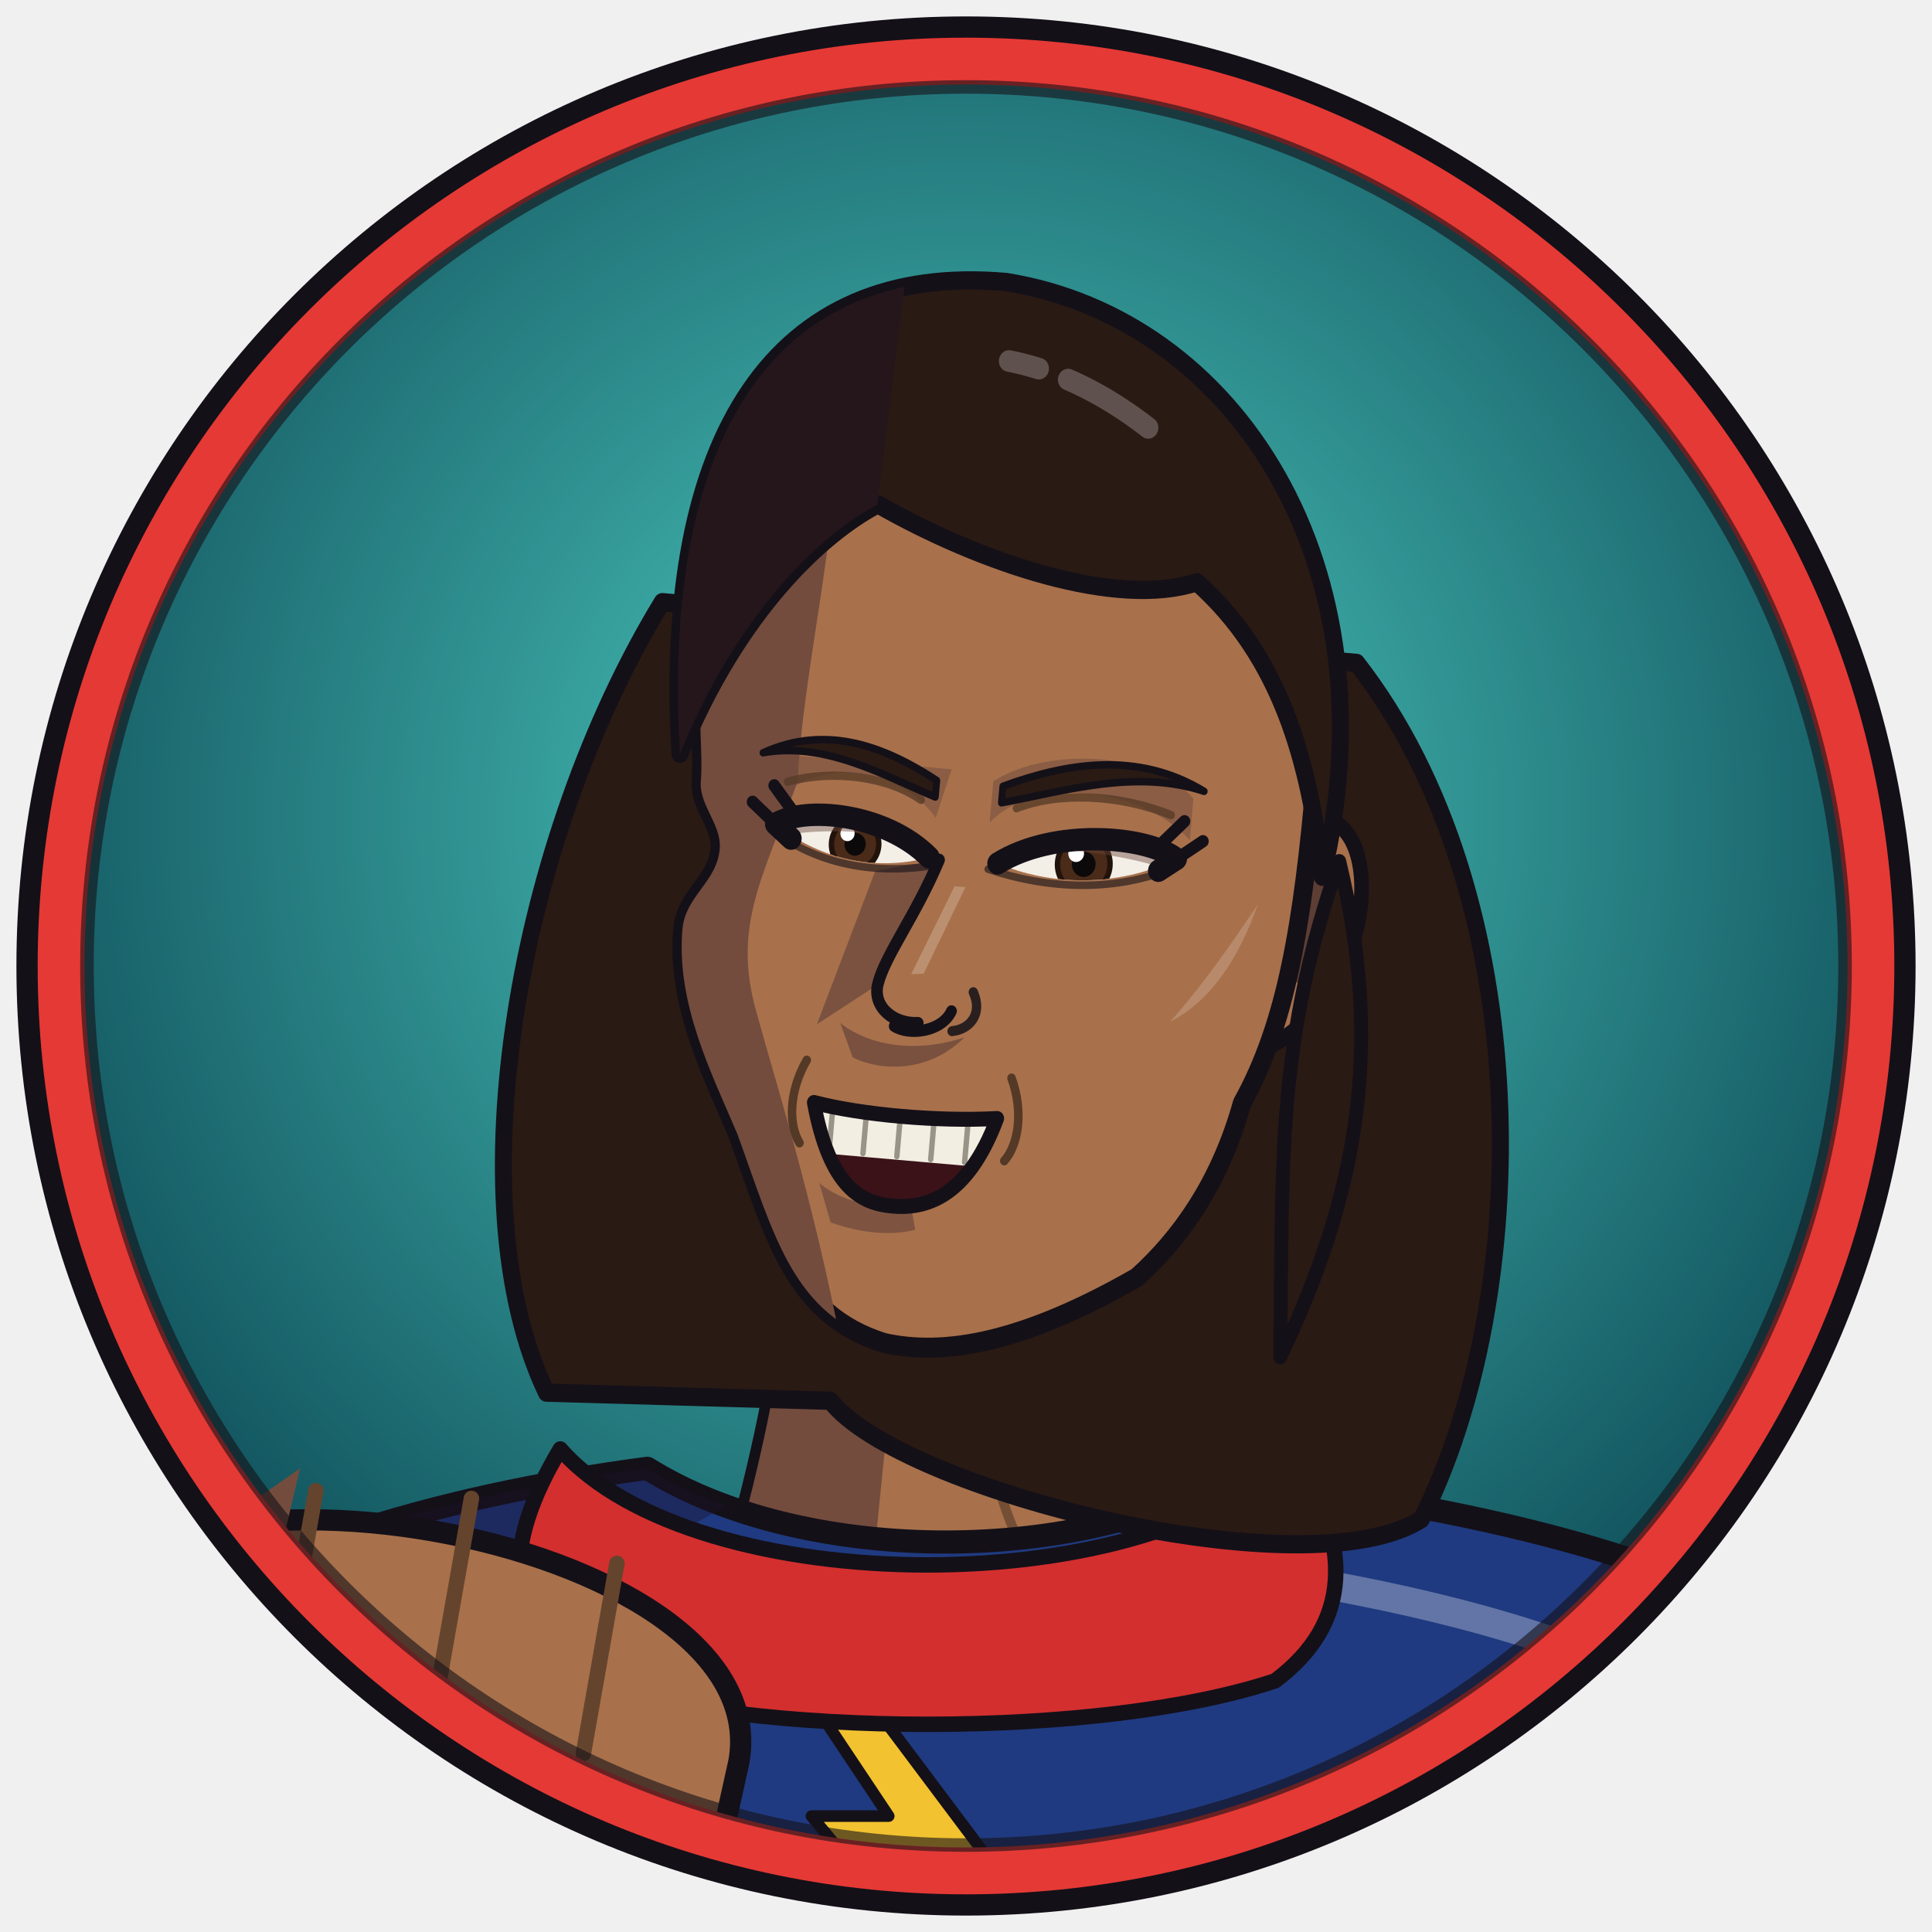
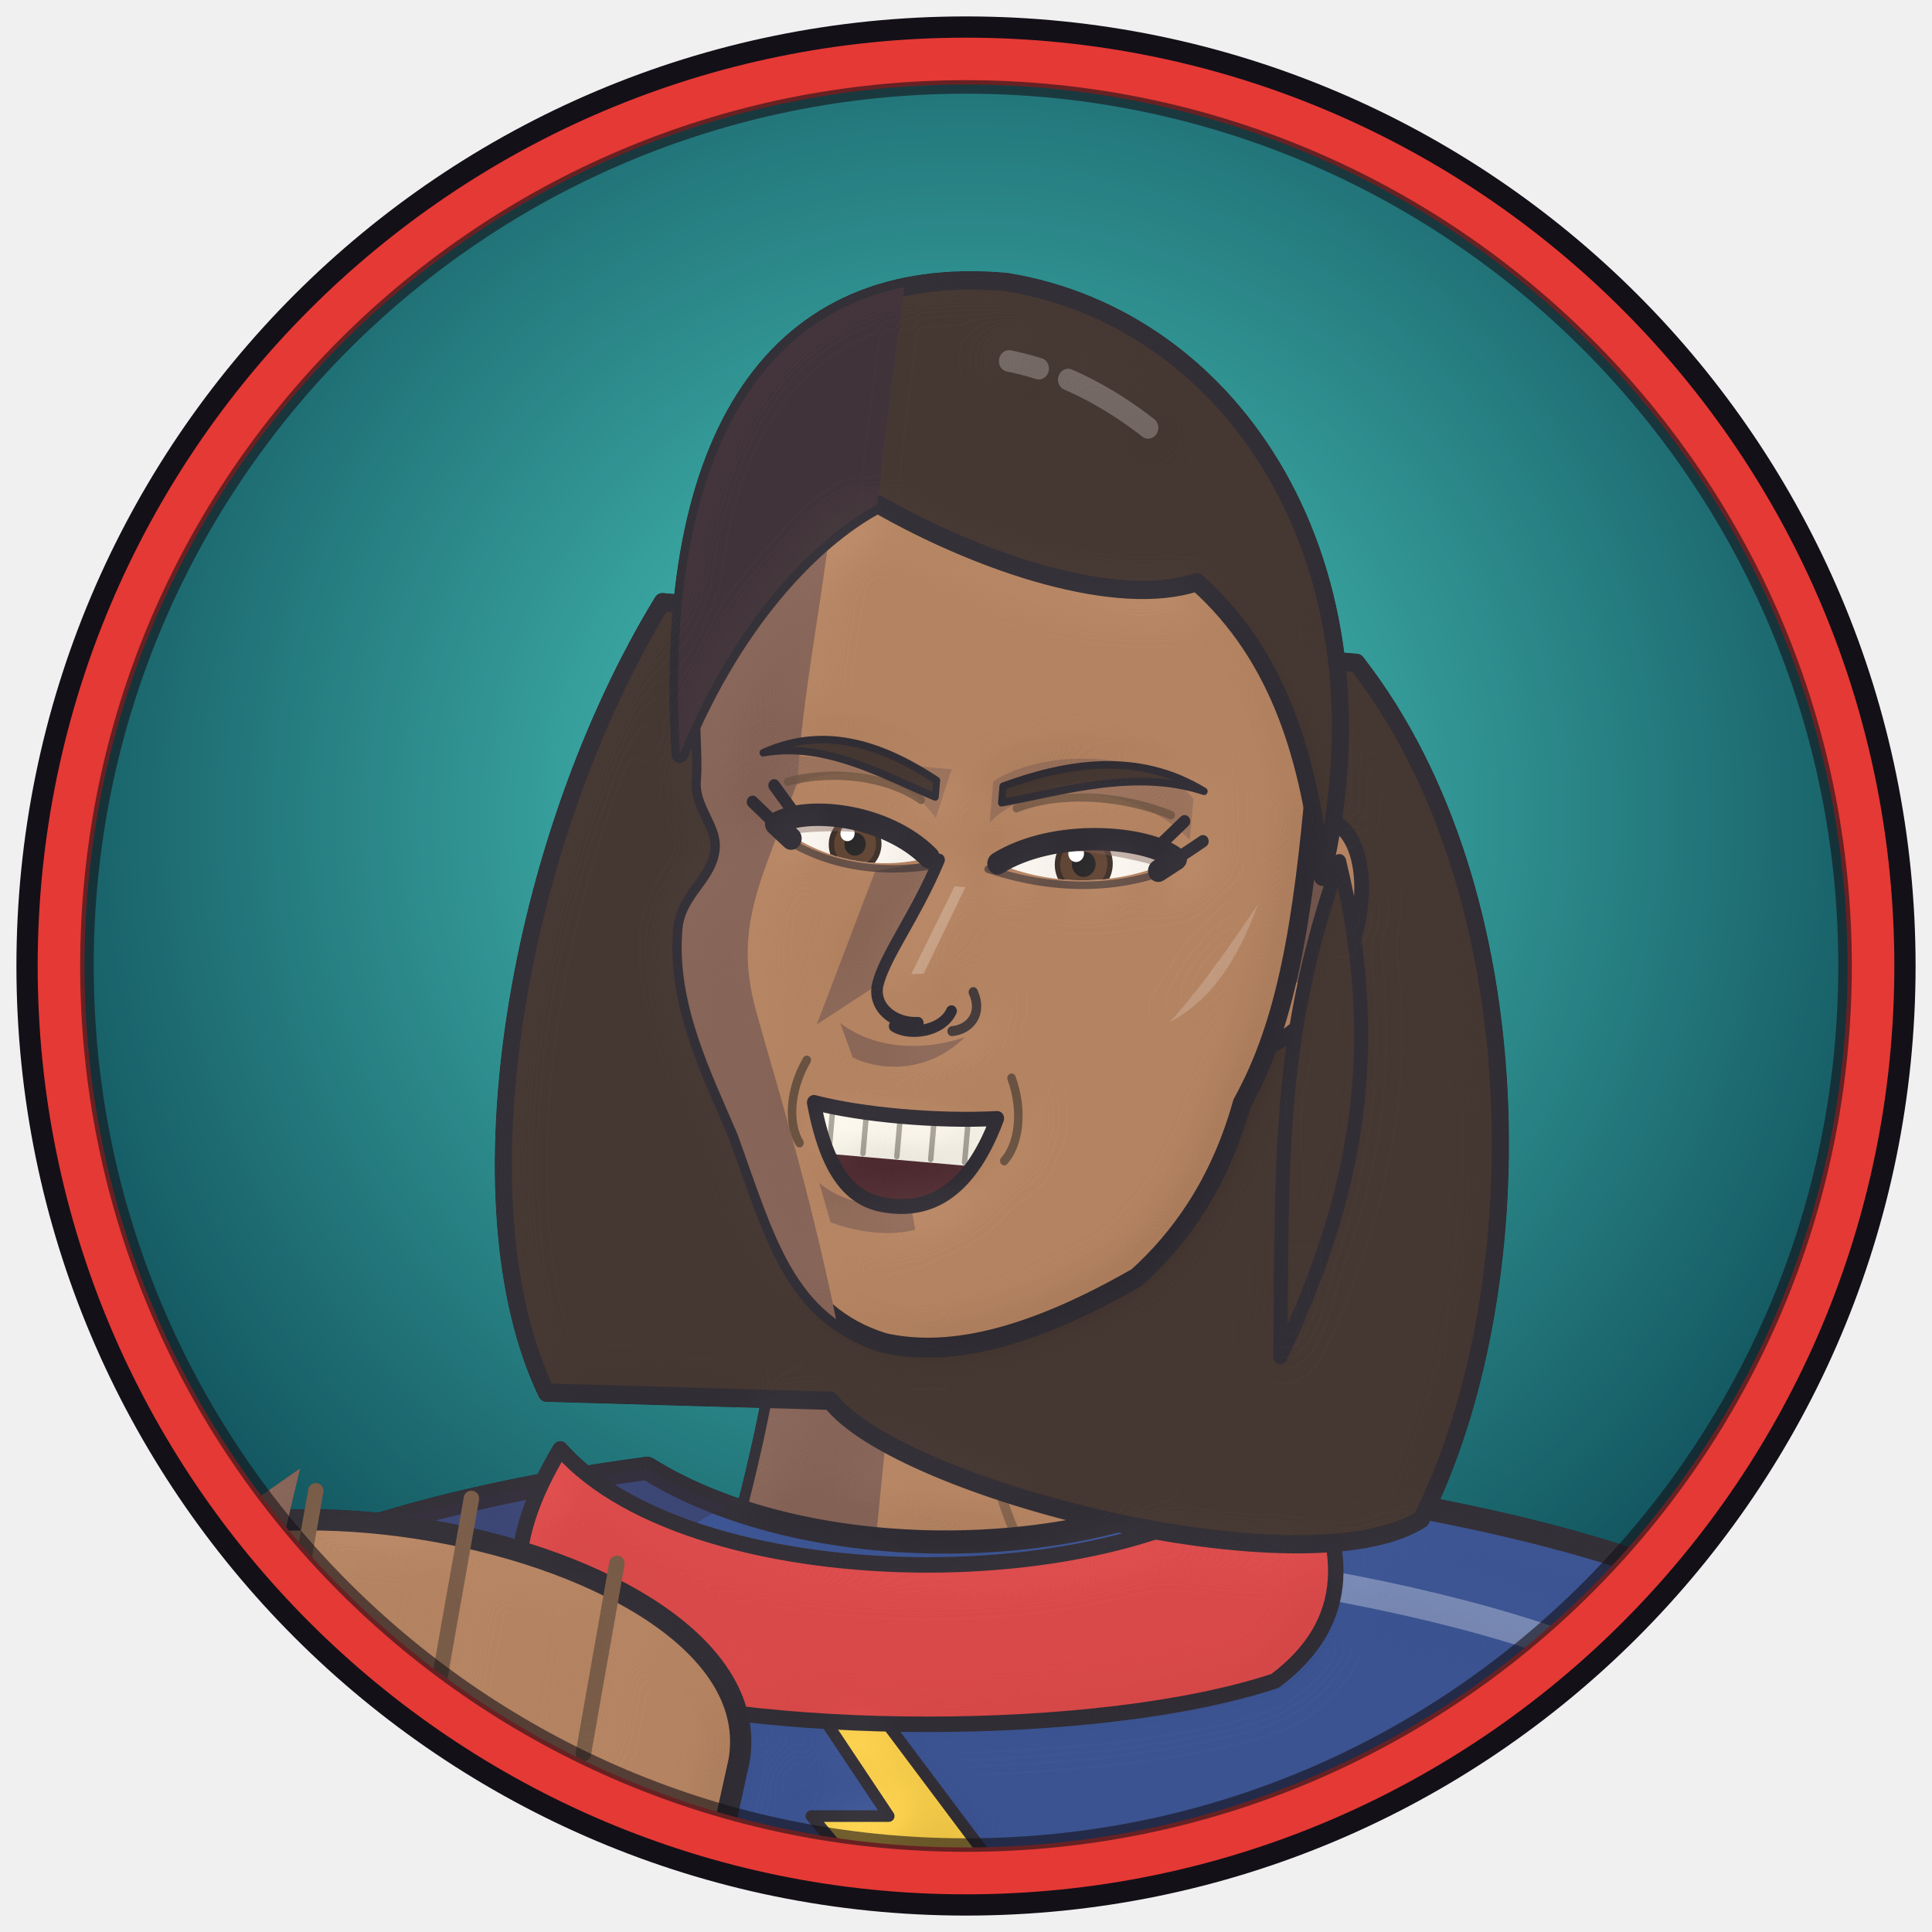
<svg xmlns="http://www.w3.org/2000/svg" viewBox="0 0 200 200" role="img" aria-label="Ms. Marvel">
  <defs>
    <clipPath id="msmarvel-0">
      <path d="M102.4,35 C127.4,35 140.1,52 140.1,76 C140.1,80 139.1,84 139.1,87 C139.1,90 135.9,92 135.9,95 C135.9,99 139.8,101 139.8,105 C139.8,114 134.4,122 130.4,129 C124.4,141 121.2,150 109.2,152.5 C101.2,153.5 91.2,151 77.3,142 C72.3,137 67.7,130 65.7,120 C60.9,110 59.9,98 59.9,80 C59.9,52 76.4,35 102.4,35Z" />
    </clipPath>
    <clipPath id="msmarvel-1">
      <path d="M76.9,91.4 C81,88.9 93,89 99.9,93.8 C93,95.9 84.3,95.5 76.9,91.4Z" />
    </clipPath>
    <clipPath id="msmarvel-2">
      <path d="M129,91.4 C125.3,88.9 114.9,89 108.8,93.8 C114.9,95.9 122.5,95.5 129,91.4Z" />
    </clipPath>
    <clipPath id="msmarvel-3">
      <path d="M97.1,124.4 C104.6,125.4 114.6,125.4 120.9,124.4 C117.9,134.5 113.6,136 109.6,136 C105.6,136 100.1,134.5 97.1,124.4Z" />
    </clipPath>
    <clipPath id="msmarvel-4">
      <path d="M-12,214 C-10,176 14.8,160 73,153 C89,162 117,162 133,152 C178.2,158 210,176 212,214Z" />
    </clipPath>
    <clipPath id="msmarvel-5">
      <path d="M-12,214 C-10,176 14.8,160 73,153 C89,162 117,162 133,152 C178.2,158 210,176 212,214Z" />
    </clipPath>
    <clipPath id="msmarvel-6">
      <path d="M87.4,116 C87.4,132 85.4,146 79.4,166 L125.4,166 C119.4,146 117.4,132 117.4,116Z" />
    </clipPath>
    <clipPath id="msmarvel-7">
      <path d="M57.9,92 C51.9,54 75.4,26 105.4,24 C135.4,24 148.1,46 142.1,84 C136.1,66 126.1,56 119.4,52 C105.4,58 87.4,62 77.4,58 C65.9,66 60.9,78 57.9,92Z" />
    </clipPath>
    <radialGradient id="msmarvel-8" cx="0.5" cy="0.42" r="0.62">
      <stop offset="0" stop-color="#4fd1c5" stop-opacity="1" />
      <stop offset="1" stop-color="#08404e" stop-opacity="1" />
    </radialGradient>
    <clipPath id="msmarvel-disc">
      <circle cx="100" cy="100" r="93" />
    </clipPath>
+     <filter id="msmarvel-air" x="-10%" y="-10%" width="120%" height="120%" color-interpolation-filters="sRGB">
+       <feColorMatrix in="SourceGraphic" type="matrix" values="0 0 0 0 0  0 0 0 0 0  0 0 0 0 0  .30 .59 .11 0 0" result="lum" />
+       <feComposite in="lum" in2="SourceAlpha" operator="in" result="lumA" />
+       <feGaussianBlur in="lumA" stdDeviation="2.2" result="bump" />
+       <feDiffuseLighting in="bump" surfaceScale="2.4" diffuseConstant="1.15" lighting-color="#ffffff" result="dif">
+         <feDistantLight azimuth="225" elevation="48" />
+       </feDiffuseLighting>
+       <feSpecularLighting in="bump" surfaceScale="2.4" specularConstant="0.55" specularExponent="22" lighting-color="#ffffff" result="spc">
+         <feDistantLight azimuth="225" elevation="58" />
+       </feSpecularLighting>
+       <feComposite in="spc" in2="SourceAlpha" operator="in" result="spcA" />
+       <feComposite in="SourceGraphic" in2="dif" operator="arithmetic" k1="0.85" k2="0.15" k3="0" k4="0" result="lit" />
+       <feComposite in="lit" in2="spcA" operator="arithmetic" k1="0" k2="1" k3="0.55" k4="0" />
+     </filter>
  </defs>
  <circle cx="100" cy="100" r="96" fill="url(#msmarvel-8)" />
  <g clip-path="url(#msmarvel-disc)">
-     <g transform="matrix(-1 0 0 1 200 0)">
-       <path d="M87.4,116 C87.4,132 85.4,146 79.4,166 L125.4,166 C119.4,146 117.4,132 117.4,116Z" fill="#a8714b" stroke="#141018" stroke-width="2.2" stroke-linejoin="round" stroke-linecap="round" />
-       <g clip-path="url(#msmarvel-6)">
-         <path d="M60,110 L140,110 L140,138 L102.4,144 L60,138Z" fill="#5d3e34" />
-         <path d="M107.4,140 L140,134 L140,180 L111.4,180Z" fill="#734c3e" />
-       </g>
-       <path d="M97.4,142 C98.4,150 96.4,156 93.4,162" fill="none" stroke="#543926" stroke-width="1" stroke-linecap="round" stroke-linejoin="round" opacity=".6" />
-       <path d="M-12,214 C-10,176 14.8,160 73,153 C89,162 117,162 133,152 C178.2,158 210,176 212,214Z" fill="#1f3a80" stroke="#141018" stroke-width="2.4" stroke-linejoin="round" stroke-linecap="round" />
-       <g clip-path="url(#msmarvel-4)">
-         <path d="M110,176 L98,192 L106,192 L96,212 L116,188 L108,188 L116,176Z" fill="#f2c230" stroke="#141018" stroke-width="1.2" stroke-linejoin="round" stroke-linecap="round" />
-       </g>
-       <g clip-path="url(#msmarvel-5)">
-         <path d="M117,152 C143,164 169,186 183,214 L240,214 L240,140Z" fill="#1a0f2a" opacity=".38" />
-         <path d="M33,214 C43,200 73,194 101,202 L101,214Z" fill="#1a0f2a" opacity=".22" />
-         <path d="M4,196 C14,180 30,170 63,164" fill="none" stroke="#fff" stroke-width="3" stroke-linecap="round" stroke-linejoin="round" opacity=".3" />
-       </g>
-       <path d="M66,150 C80,166 128,166 142,150 C148,160 148,168 140,174 C122,180 86,180 68,174 C60,168 60,160 66,150Z" fill="#d32f2f" stroke="#141018" stroke-width="1.6" stroke-linejoin="round" stroke-linecap="round" />
-       <g transform="translate(0 -6) rotate(-5 100 132) translate(100 104) scale(0.8 0.86) translate(-100 -104)">
-         <path d="M55.9,66 C29.9,92 25.9,140 37.9,168 C51.9,178 105.4,170 115.4,160 L152.1,162 C166.1,140 162.1,96 146.1,66Z" fill="#2a1a14" stroke="#141018" stroke-width="2.2" stroke-linejoin="round" stroke-linecap="round" />
-         <g transform="translate(0.9 0)">
-           <path d="M61,86 C50,80 47,104 62,113" fill="#a8714b" stroke="#141018" stroke-width="1.9" stroke-linejoin="round" stroke-linecap="round" />
-           <path d="M57.5,90 C54,94 54,102 57.5,106 L60.5,104 C58,100 58,95 59.5,92Z" fill="#5d3e34" />
+     <g filter="url(#msmarvel-air)">
+       <g transform="matrix(-1 0 0 1 200 0)">
+         <path d="M87.4,116 C87.4,132 85.4,146 79.4,166 L125.4,166 C119.4,146 117.4,132 117.4,116Z" fill="#a8714b" stroke="#141018" stroke-width="2.2" stroke-linejoin="round" stroke-linecap="round" />
+         <g clip-path="url(#msmarvel-6)">
+           <path d="M60,110 L140,110 L140,138 L102.4,144 L60,138Z" fill="#5d3e34" />
+           <path d="M107.4,140 L140,134 L140,180 L111.4,180Z" fill="#734c3e" />
        </g>
-         <path d="M102.4,35 C127.4,35 140.1,52 140.1,76 C140.1,80 139.1,84 139.1,87 C139.1,90 135.9,92 135.9,95 C135.9,99 139.8,101 139.8,105 C139.8,114 134.4,122 130.4,129 C124.4,141 121.2,150 109.2,152.5 C101.2,153.5 91.2,151 77.3,142 C72.3,137 67.7,130 65.7,120 C60.9,110 59.9,98 59.9,80 C59.9,52 76.4,35 102.4,35Z" fill="#a8714b" stroke="#141018" stroke-width="2.4" stroke-linejoin="round" stroke-linecap="round" />
-         <g clip-path="url(#msmarvel-0)">
-           <path d="M127.4,28 C122.4,48 127.4,70 126.6,86 C130,98 133.4,104 129.4,114 C125.4,124 119,138 113.2,158 L220,158 L220,28Z" fill="#734c3e" />
-           <path d="M75.4,89 C82.4,83 96.4,83 101.4,89 L101.4,84 C94.4,79 80.4,79 75.4,84Z" fill="#734c3e" opacity=".55" />
-           <path d="M108.4,89 C113.9,83 124.9,83 129.4,89 L130.9,83 L106.9,83Z" fill="#734c3e" opacity=".55" />
-           <path d="M107.6,134.5 C110.4,136.5 115.4,136.5 119.3,134 L117.4,138.6 C113.4,139.6 109.4,139.6 106.4,138.6Z" fill="#734c3e" opacity=".8" />
-           <path d="M107.5,94 C109.9,101 113.4,106 114,109.6 L121.4,115 L115.6,96Z" fill="#734c3e" opacity=".85" />
-           <path d="M102.2,115 C108.4,117.5 114.4,117 118.4,114.6 L116.4,118.6 C112.4,120 106.4,119.6 102.2,115Z" fill="#6e483c" opacity=".8" />
-           <path d="M83.4,54 C91.4,46 101.4,44 111.4,45 C101.4,48 93.4,52 87.4,60Z" fill="#bb9073" opacity=".8" />
-           <path d="M65.9,96 C67.9,103 70.9,108 75.9,111 C71.9,106 68.9,101 65.9,96Z" fill="#bb9073" opacity=".8" />
+         <path d="M97.4,142 C98.4,150 96.4,156 93.4,162" fill="none" stroke="#543926" stroke-width="1" stroke-linecap="round" stroke-linejoin="round" opacity=".6" />
+         <path d="M-12,214 C-10,176 14.8,160 73,153 C89,162 117,162 133,152 C178.2,158 210,176 212,214Z" fill="#1f3a80" stroke="#141018" stroke-width="2.4" stroke-linejoin="round" stroke-linecap="round" />
+         <g clip-path="url(#msmarvel-4)">
+           <path d="M110,176 L98,192 L106,192 L96,212 L116,188 L108,188 L116,176Z" fill="#f2c230" stroke="#141018" stroke-width="1.2" stroke-linejoin="round" stroke-linecap="round" />
        </g>
-         <g clip-path="url(#msmarvel-1)">
-           <path d="M76.9,91.4 C81,88.9 93,89 99.9,93.8 C93,95.9 84.3,95.5 76.9,91.4Z" fill="#f3eee6" />
-           <circle cx="88.8" cy="93" r="3.4" fill="#4a2a18" />
-           <circle cx="88.8" cy="93" r="3.4" fill="none" stroke="#21130b" stroke-width=".7" />
-           <circle cx="88.8" cy="93" r="1.53" fill="#0b090a" />
-           <circle cx="89.9" cy="91.8" r="1.02" fill="#fff" />
-           <path d="M80.9,85 L97.9,85 L99.9,92 C93,91.2 83.8,91.2 76.9,93Z" fill="#6e483c" opacity=".45" />
+         <g clip-path="url(#msmarvel-5)">
+           <path d="M117,152 C143,164 169,186 183,214 L240,214 L240,140Z" fill="#1a0f2a" opacity=".38" />
+           <path d="M33,214 C43,200 73,194 101,202 L101,214Z" fill="#1a0f2a" opacity=".22" />
+           <path d="M4,196 C14,180 30,170 63,164" fill="none" stroke="#fff" stroke-width="3" stroke-linecap="round" stroke-linejoin="round" opacity=".3" />
        </g>
-         <path d="M79.1,93 L76.9,91.4 C81,88.9 93,89 99.9,93.8" fill="none" stroke="#141018" stroke-width="2.7" stroke-linecap="round" stroke-linejoin="round" />
-         <path d="M101.1,94.6 C93,96.4 84.3,96.1 76.5,92.2" fill="none" stroke="#141018" stroke-width="0.9" stroke-linecap="round" stroke-linejoin="round" opacity=".6" />
-         <path d="M78.1,86.2 C85,84.2 93,84.6 98.1,87" fill="none" stroke="#543926" stroke-width="1" stroke-linecap="round" stroke-linejoin="round" opacity=".75" />
-         <path d="M76.9,91.4 L73.7,89 M79.1,89.8 L76.3,86.8" fill="none" stroke="#141018" stroke-width="1.5" stroke-linecap="round" stroke-linejoin="round" />
-         <g clip-path="url(#msmarvel-2)">
-           <path d="M129,91.4 C125.3,88.9 114.9,89 108.8,93.8 C114.9,95.9 122.5,95.5 129,91.4Z" fill="#f3eee6" />
-           <circle cx="118.5" cy="93" r="3.06" fill="#4a2a18" />
-           <circle cx="118.5" cy="93" r="3.06" fill="none" stroke="#21130b" stroke-width=".7" />
-           <circle cx="118.5" cy="93" r="1.377" fill="#0b090a" />
-           <circle cx="119.6" cy="91.8" r="0.918" fill="#fff" />
-           <path d="M125,85 L110.8,85 L108.8,92 C114.9,91.2 122.9,91.2 129,93Z" fill="#6e483c" opacity=".45" />
+         <path d="M66,150 C80,166 128,166 142,150 C148,160 148,168 140,174 C122,180 86,180 68,174 C60,168 60,160 66,150Z" fill="#d32f2f" stroke="#141018" stroke-width="1.6" stroke-linejoin="round" stroke-linecap="round" />
+         <g transform="translate(0 -6) rotate(-5 100 132) translate(100 104) scale(0.8 0.86) translate(-100 -104)">
+           <path d="M55.9,66 C29.9,92 25.9,140 37.9,168 C51.9,178 105.4,170 115.4,160 L152.1,162 C166.1,140 162.1,96 146.1,66Z" fill="#2a1a14" stroke="#141018" stroke-width="2.2" stroke-linejoin="round" stroke-linecap="round" />
+           <g transform="translate(0.9 0)">
+             <path d="M61,86 C50,80 47,104 62,113" fill="#a8714b" stroke="#141018" stroke-width="1.9" stroke-linejoin="round" stroke-linecap="round" />
+             <path d="M57.5,90 C54,94 54,102 57.5,106 L60.5,104 C58,100 58,95 59.5,92Z" fill="#5d3e34" />
+           </g>
+           <path d="M102.4,35 C127.4,35 140.1,52 140.1,76 C140.1,80 139.1,84 139.1,87 C139.1,90 135.9,92 135.9,95 C135.9,99 139.8,101 139.8,105 C139.8,114 134.4,122 130.4,129 C124.4,141 121.2,150 109.2,152.5 C101.2,153.5 91.2,151 77.3,142 C72.3,137 67.7,130 65.7,120 C60.9,110 59.9,98 59.9,80 C59.9,52 76.4,35 102.4,35Z" fill="#a8714b" stroke="#141018" stroke-width="2.4" stroke-linejoin="round" stroke-linecap="round" />
+           <g clip-path="url(#msmarvel-0)">
+             <path d="M127.4,28 C122.4,48 127.4,70 126.6,86 C130,98 133.4,104 129.4,114 C125.4,124 119,138 113.2,158 L220,158 L220,28Z" fill="#734c3e" />
+             <path d="M75.4,89 C82.4,83 96.4,83 101.4,89 L101.4,84 C94.4,79 80.4,79 75.4,84Z" fill="#734c3e" opacity=".55" />
+             <path d="M108.4,89 C113.9,83 124.9,83 129.4,89 L130.9,83 L106.9,83Z" fill="#734c3e" opacity=".55" />
+             <path d="M107.6,134.5 C110.4,136.5 115.4,136.5 119.3,134 L117.4,138.6 C113.4,139.6 109.4,139.6 106.4,138.6Z" fill="#734c3e" opacity=".8" />
+             <path d="M107.5,94 C109.9,101 113.4,106 114,109.6 L121.4,115 L115.6,96Z" fill="#734c3e" opacity=".85" />
+             <path d="M102.2,115 C108.4,117.5 114.4,117 118.4,114.6 L116.4,118.6 C112.4,120 106.4,119.6 102.2,115Z" fill="#6e483c" opacity=".8" />
+             <path d="M83.4,54 C91.4,46 101.4,44 111.4,45 C101.4,48 93.4,52 87.4,60Z" fill="#bb9073" opacity=".8" />
+             <path d="M65.9,96 C67.9,103 70.9,108 75.9,111 C71.9,106 68.9,101 65.9,96Z" fill="#bb9073" opacity=".8" />
+           </g>
+           <g clip-path="url(#msmarvel-1)">
+             <path d="M76.9,91.4 C81,88.9 93,89 99.9,93.8 C93,95.9 84.3,95.5 76.9,91.4Z" fill="#f3eee6" />
+             <circle cx="88.8" cy="93" r="3.4" fill="#4a2a18" />
+             <circle cx="88.8" cy="93" r="3.4" fill="none" stroke="#21130b" stroke-width=".7" />
+             <circle cx="88.8" cy="93" r="1.53" fill="#0b090a" />
+             <circle cx="89.9" cy="91.8" r="1.02" fill="#fff" />
+             <path d="M80.9,85 L97.9,85 L99.9,92 C93,91.2 83.8,91.2 76.9,93Z" fill="#6e483c" opacity=".45" />
+           </g>
+           <path d="M79.1,93 L76.9,91.4 C81,88.9 93,89 99.9,93.8" fill="none" stroke="#141018" stroke-width="2.7" stroke-linecap="round" stroke-linejoin="round" />
+           <path d="M101.1,94.6 C93,96.4 84.3,96.1 76.5,92.2" fill="none" stroke="#141018" stroke-width="0.9" stroke-linecap="round" stroke-linejoin="round" opacity=".6" />
+           <path d="M78.1,86.2 C85,84.2 93,84.6 98.1,87" fill="none" stroke="#543926" stroke-width="1" stroke-linecap="round" stroke-linejoin="round" opacity=".75" />
+           <path d="M76.9,91.4 L73.7,89 M79.1,89.8 L76.3,86.8" fill="none" stroke="#141018" stroke-width="1.5" stroke-linecap="round" stroke-linejoin="round" />
+           <g clip-path="url(#msmarvel-2)">
+             <path d="M129,91.4 C125.3,88.9 114.9,89 108.8,93.8 C114.9,95.9 122.5,95.5 129,91.4Z" fill="#f3eee6" />
+             <circle cx="118.5" cy="93" r="3.06" fill="#4a2a18" />
+             <circle cx="118.5" cy="93" r="3.06" fill="none" stroke="#21130b" stroke-width=".7" />
+             <circle cx="118.5" cy="93" r="1.377" fill="#0b090a" />
+             <circle cx="119.6" cy="91.8" r="0.918" fill="#fff" />
+             <path d="M125,85 L110.8,85 L108.8,92 C114.9,91.2 122.9,91.2 129,93Z" fill="#6e483c" opacity=".45" />
+           </g>
+           <path d="M126.8,93 L129,91.4 C125.3,88.9 114.9,89 108.8,93.8" fill="none" stroke="#141018" stroke-width="2.7" stroke-linecap="round" stroke-linejoin="round" />
+           <path d="M107.6,94.6 C114.9,96.4 122.5,96.1 129.4,92.2" fill="none" stroke="#141018" stroke-width="0.9" stroke-linecap="round" stroke-linejoin="round" opacity=".6" />
+           <path d="M127.9,86.2 C121.9,84.2 114.9,84.6 110.5,87" fill="none" stroke="#543926" stroke-width="1" stroke-linecap="round" stroke-linejoin="round" opacity=".75" />
+           <path d="M129,91.4 L132.2,89 M126.8,89.8 L129.6,86.8" fill="none" stroke="#141018" stroke-width="1.5" stroke-linecap="round" stroke-linejoin="round" />
+           <path d="M100.1,84.5 C92.3,81.1 83.2,78.8 74.1,83 C83.2,81 92.3,84.5 100.1,86.5Z" fill="#2a1a14" stroke="#141018" stroke-width="0.9" stroke-linejoin="round" stroke-linecap="round" />
+           <path d="M108.7,84.5 C115.5,81.1 123.4,78.8 131.4,83 C123.4,81 115.5,84.5 108.7,86.5Z" fill="#2a1a14" stroke="#141018" stroke-width="0.9" stroke-linejoin="round" stroke-linecap="round" />
+           <path d="M105.2,97 L109.8,108 L108.2,107.8 L103.8,97Z" fill="#be9578" opacity=".85" />
+           <path d="M107.5,94 C109.9,101 113.4,106 114,109.6 C114.4,112.4 111.4,114.2 108.4,113.8" fill="none" stroke="#141018" stroke-width="1.5" stroke-linecap="round" stroke-linejoin="round" />
+           <path d="M104.2,112 C105.2,114.6 109.4,115.4 111.4,114.4" fill="none" stroke="#141018" stroke-width="1.4" stroke-linecap="round" stroke-linejoin="round" />
+           <path d="M101.6,109.5 C100.1,112 101.6,114 103.9,114.4" fill="none" stroke="#141018" stroke-width="1.2" stroke-linecap="round" stroke-linejoin="round" opacity=".85" />
+           <path d="M97.1,124.4 C104.6,125.4 114.6,125.4 120.9,124.4 C117.9,134.5 113.6,136 109.6,136 C105.6,136 100.1,134.5 97.1,124.4Z" fill="#3a1218" stroke="#141018" stroke-width="1.6" stroke-linejoin="round" stroke-linecap="round" />
+           <g clip-path="url(#msmarvel-3)">
+             <path d="M96.1,123 L121.9,123 L121.9,130.4 L96.1,130.4Z" fill="#f2eee2" />
+             <path d="M100.8,125 L100.8,130" fill="none" stroke="#9a9488" stroke-width="0.7" stroke-linecap="round" stroke-linejoin="round" />
+             <path d="M105.2,125 L105.2,130" fill="none" stroke="#9a9488" stroke-width="0.7" stroke-linecap="round" stroke-linejoin="round" />
+             <path d="M109.6,125 L109.6,130" fill="none" stroke="#9a9488" stroke-width="0.7" stroke-linecap="round" stroke-linejoin="round" />
+             <path d="M114,125 L114,130" fill="none" stroke="#9a9488" stroke-width="0.7" stroke-linecap="round" stroke-linejoin="round" />
+             <path d="M118.4,125 L118.4,130" fill="none" stroke="#9a9488" stroke-width="0.7" stroke-linecap="round" stroke-linejoin="round" />
+           </g>
+           <path d="M97.1,124.4 C104.6,125.4 114.6,125.4 120.9,124.4 C117.9,134.5 113.6,136 109.6,136 C105.6,136 100.1,134.5 97.1,124.4Z" fill="none" stroke="#141018" stroke-width="1.8" stroke-linecap="round" stroke-linejoin="round" />
+           <path d="M122.3,119.4 C124.3,123.4 123.9,127.4 122.3,129.4" fill="none" stroke="#543926" stroke-width="1.1" stroke-linecap="round" stroke-linejoin="round" />
+           <path d="M95.7,119.4 C93.7,123.4 94.1,127.4 95.7,129.4" fill="none" stroke="#543926" stroke-width="1.1" stroke-linecap="round" stroke-linejoin="round" />
+           <path d="M57.9,92 C51.9,54 75.4,26 105.4,24 C135.4,24 148.1,46 142.1,84 C136.1,66 126.1,56 119.4,52 C105.4,58 87.4,62 77.4,58 C65.9,66 60.9,78 57.9,92Z" fill="#2a1a14" stroke="#141018" stroke-width="2.2" stroke-linejoin="round" stroke-linecap="round" />
+           <g clip-path="url(#msmarvel-7)">
+             <path d="M117.4,0 L220,0 L220,100 L121.4,100Z" fill="#25161c" />
+             <path d="M85.4,40 C95.4,34 105.4,32 115.4,34" fill="none" stroke="#756a66" stroke-width="2.6" stroke-linecap="round" stroke-linejoin="round" opacity=".7" stroke-dasharray="12 4 4 40" />
+           </g>
+           <path d="M55.9,90 C47.9,112 49.9,130 57.9,150 C59.9,126 61.9,112 55.9,90Z" fill="#2a1a14" stroke="#141018" stroke-width="1.8" stroke-linejoin="round" stroke-linecap="round" />
        </g>
-         <path d="M126.8,93 L129,91.4 C125.3,88.9 114.9,89 108.8,93.8" fill="none" stroke="#141018" stroke-width="2.7" stroke-linecap="round" stroke-linejoin="round" />
-         <path d="M107.6,94.6 C114.9,96.4 122.5,96.1 129.4,92.2" fill="none" stroke="#141018" stroke-width="0.9" stroke-linecap="round" stroke-linejoin="round" opacity=".6" />
-         <path d="M127.9,86.2 C121.9,84.2 114.9,84.6 110.5,87" fill="none" stroke="#543926" stroke-width="1" stroke-linecap="round" stroke-linejoin="round" opacity=".75" />
-         <path d="M129,91.4 L132.2,89 M126.8,89.8 L129.6,86.8" fill="none" stroke="#141018" stroke-width="1.5" stroke-linecap="round" stroke-linejoin="round" />
-         <path d="M100.1,84.5 C92.3,81.1 83.2,78.8 74.1,83 C83.2,81 92.3,84.5 100.1,86.5Z" fill="#2a1a14" stroke="#141018" stroke-width="0.9" stroke-linejoin="round" stroke-linecap="round" />
-         <path d="M108.7,84.5 C115.5,81.1 123.4,78.8 131.4,83 C123.4,81 115.5,84.5 108.7,86.5Z" fill="#2a1a14" stroke="#141018" stroke-width="0.9" stroke-linejoin="round" stroke-linecap="round" />
-         <path d="M105.2,97 L109.8,108 L108.2,107.8 L103.8,97Z" fill="#be9578" opacity=".85" />
-         <path d="M107.5,94 C109.9,101 113.4,106 114,109.6 C114.4,112.4 111.4,114.2 108.4,113.8" fill="none" stroke="#141018" stroke-width="1.5" stroke-linecap="round" stroke-linejoin="round" />
-         <path d="M104.2,112 C105.2,114.6 109.4,115.4 111.4,114.4" fill="none" stroke="#141018" stroke-width="1.4" stroke-linecap="round" stroke-linejoin="round" />
-         <path d="M101.6,109.5 C100.1,112 101.6,114 103.9,114.4" fill="none" stroke="#141018" stroke-width="1.2" stroke-linecap="round" stroke-linejoin="round" opacity=".85" />
-         <path d="M97.1,124.4 C104.6,125.4 114.6,125.4 120.9,124.4 C117.9,134.5 113.6,136 109.6,136 C105.6,136 100.1,134.5 97.1,124.4Z" fill="#3a1218" stroke="#141018" stroke-width="1.6" stroke-linejoin="round" stroke-linecap="round" />
-         <g clip-path="url(#msmarvel-3)">
-           <path d="M96.1,123 L121.9,123 L121.9,130.4 L96.1,130.4Z" fill="#f2eee2" />
-           <path d="M100.8,125 L100.8,130" fill="none" stroke="#9a9488" stroke-width="0.7" stroke-linecap="round" stroke-linejoin="round" />
-           <path d="M105.2,125 L105.2,130" fill="none" stroke="#9a9488" stroke-width="0.7" stroke-linecap="round" stroke-linejoin="round" />
-           <path d="M109.6,125 L109.6,130" fill="none" stroke="#9a9488" stroke-width="0.7" stroke-linecap="round" stroke-linejoin="round" />
-           <path d="M114,125 L114,130" fill="none" stroke="#9a9488" stroke-width="0.7" stroke-linecap="round" stroke-linejoin="round" />
-           <path d="M118.4,125 L118.4,130" fill="none" stroke="#9a9488" stroke-width="0.7" stroke-linecap="round" stroke-linejoin="round" />
+         <g transform="translate(160 182) rotate(-10)">
+           <path d="M-34,40 L-36,-6 C-36,-30 34,-30 36,-6 L34,40Z" fill="#a8714b" stroke="#141018" stroke-width="2.2" stroke-linejoin="round" stroke-linecap="round" />
+           <path d="M-20,-24 L-20,-4 M-4,-28 L-4,-6 M12,-26 L12,-6" fill="none" stroke="#65442d" stroke-width="1.6" stroke-linecap="round" stroke-linejoin="round" />
+           <path d="M14,-28 L36,-6 L34,40 L18,40Z" fill="#734c3e" />
        </g>
-         <path d="M97.1,124.4 C104.6,125.4 114.6,125.4 120.9,124.4 C117.9,134.5 113.6,136 109.6,136 C105.6,136 100.1,134.5 97.1,124.4Z" fill="none" stroke="#141018" stroke-width="1.8" stroke-linecap="round" stroke-linejoin="round" />
-         <path d="M122.3,119.4 C124.3,123.4 123.9,127.4 122.3,129.4" fill="none" stroke="#543926" stroke-width="1.1" stroke-linecap="round" stroke-linejoin="round" />
-         <path d="M95.7,119.4 C93.7,123.4 94.1,127.4 95.7,129.4" fill="none" stroke="#543926" stroke-width="1.1" stroke-linecap="round" stroke-linejoin="round" />
-         <path d="M57.9,92 C51.9,54 75.4,26 105.4,24 C135.4,24 148.1,46 142.1,84 C136.1,66 126.1,56 119.4,52 C105.4,58 87.4,62 77.4,58 C65.9,66 60.9,78 57.9,92Z" fill="#2a1a14" stroke="#141018" stroke-width="2.2" stroke-linejoin="round" stroke-linecap="round" />
-         <g clip-path="url(#msmarvel-7)">
-           <path d="M117.4,0 L220,0 L220,100 L121.4,100Z" fill="#25161c" />
-           <path d="M85.4,40 C95.4,34 105.4,32 115.4,34" fill="none" stroke="#756a66" stroke-width="2.6" stroke-linecap="round" stroke-linejoin="round" opacity=".7" stroke-dasharray="12 4 4 40" />
-         </g>
-         <path d="M55.9,90 C47.9,112 49.9,130 57.9,150 C59.9,126 61.9,112 55.9,90Z" fill="#2a1a14" stroke="#141018" stroke-width="1.8" stroke-linejoin="round" stroke-linecap="round" />
-       </g>
-       <g transform="translate(160 182) rotate(-10)">
-         <path d="M-34,40 L-36,-6 C-36,-30 34,-30 36,-6 L34,40Z" fill="#a8714b" stroke="#141018" stroke-width="2.2" stroke-linejoin="round" stroke-linecap="round" />
-         <path d="M-20,-24 L-20,-4 M-4,-28 L-4,-6 M12,-26 L12,-6" fill="none" stroke="#65442d" stroke-width="1.6" stroke-linecap="round" stroke-linejoin="round" />
-         <path d="M14,-28 L36,-6 L34,40 L18,40Z" fill="#734c3e" />
      </g>
    </g>
  </g>
  <circle cx="100" cy="100" r="94" fill="none" stroke="#e53935" stroke-width="5.5" />
  <circle cx="100" cy="100" r="97.2" fill="none" stroke="#141018" stroke-width="2.2" />
  <circle cx="100" cy="100" r="91" fill="none" stroke="#141018" stroke-width="1.4" opacity=".6" />
</svg>
